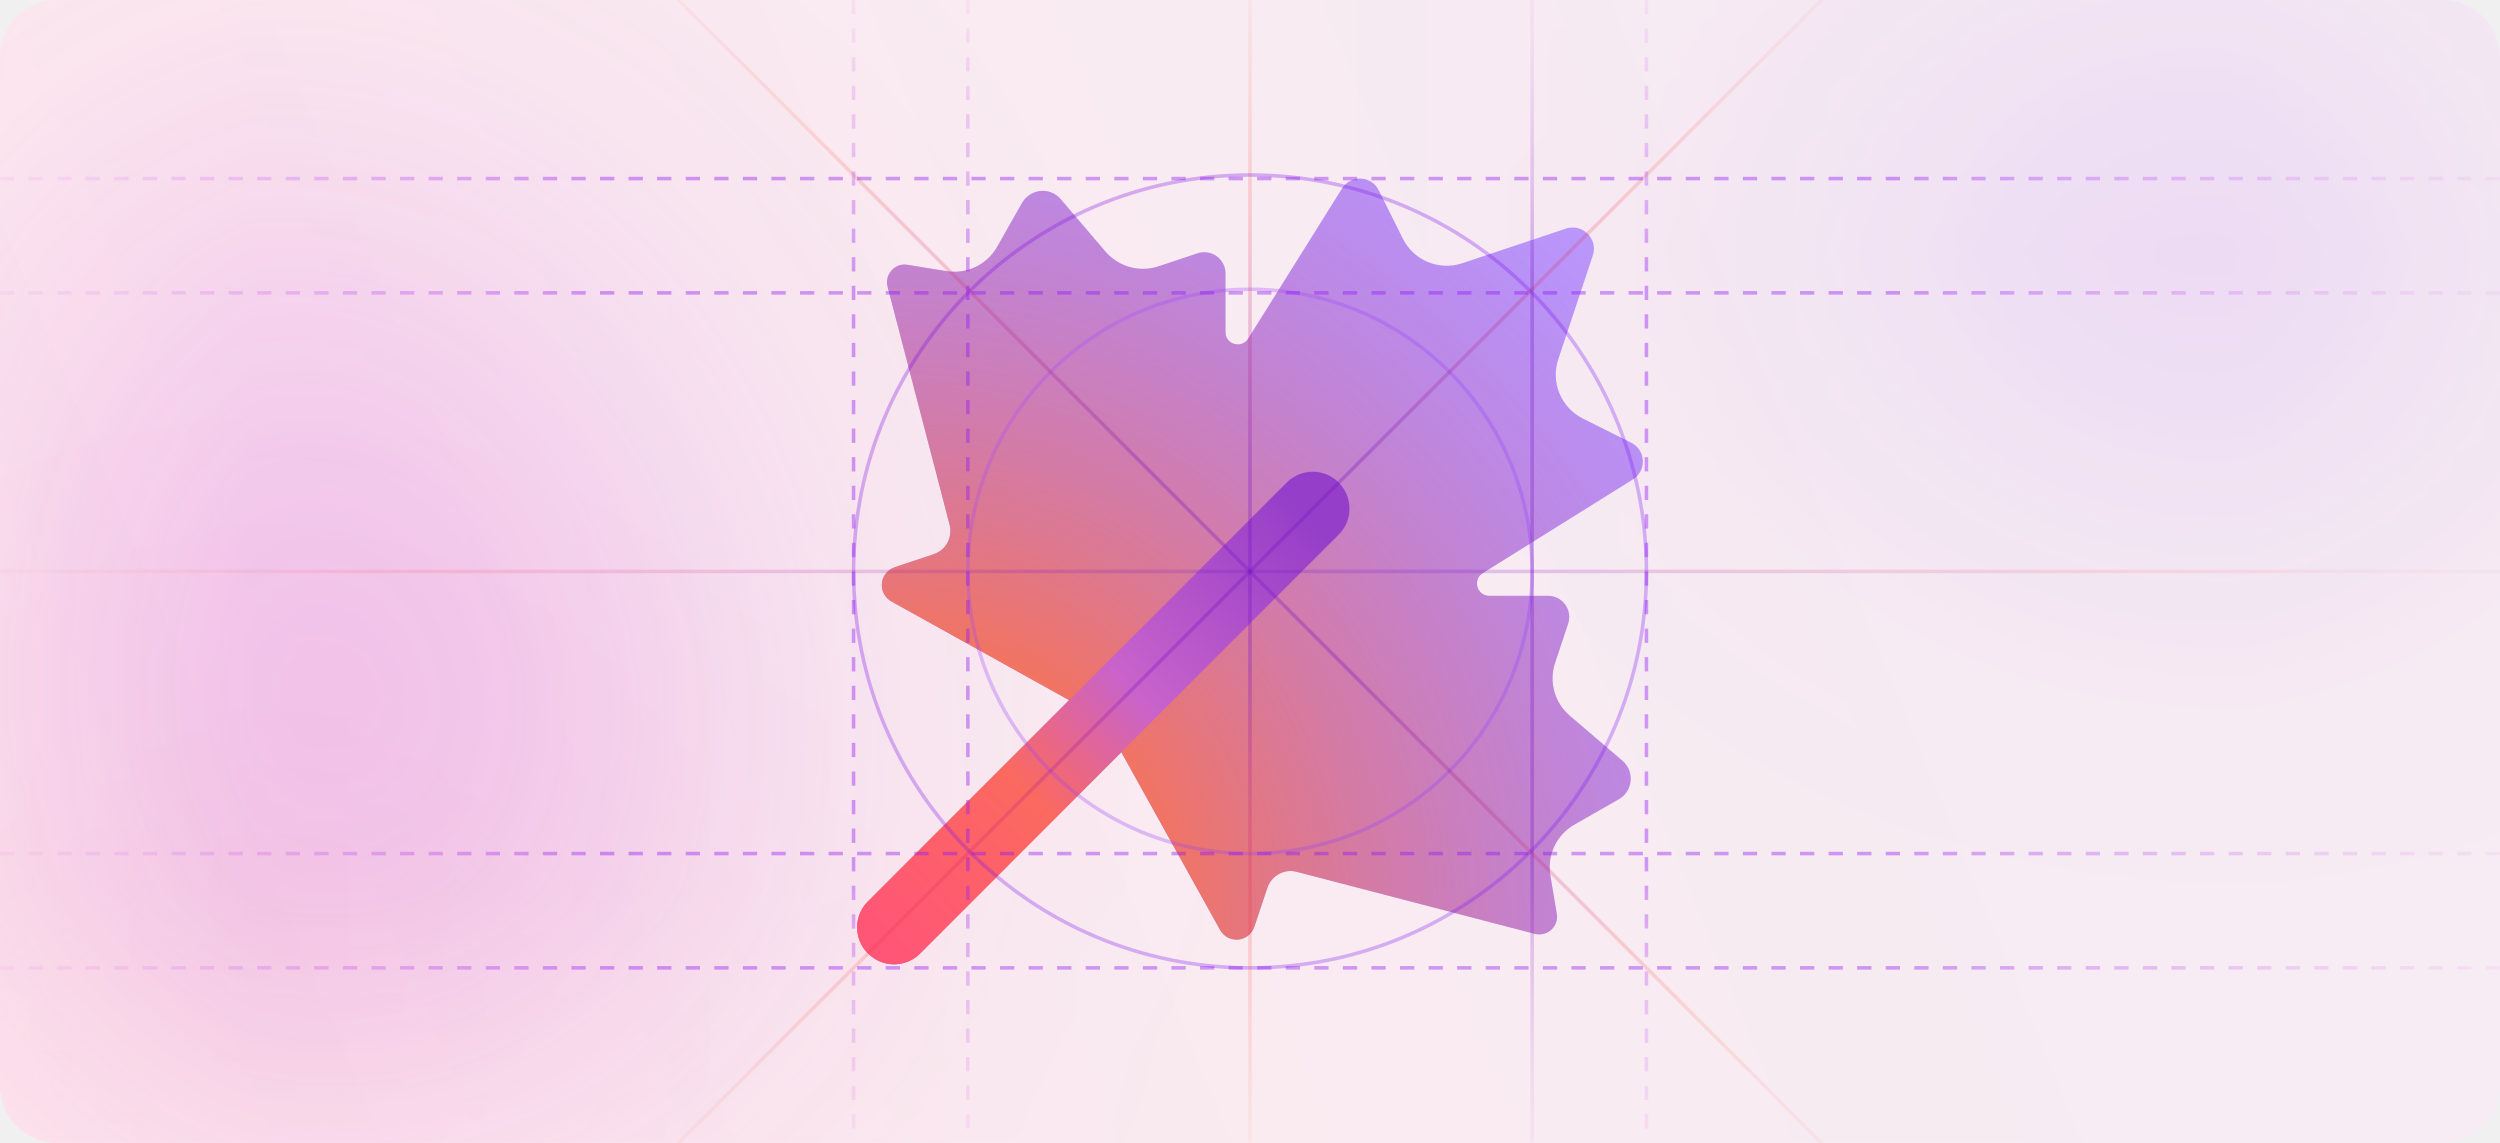
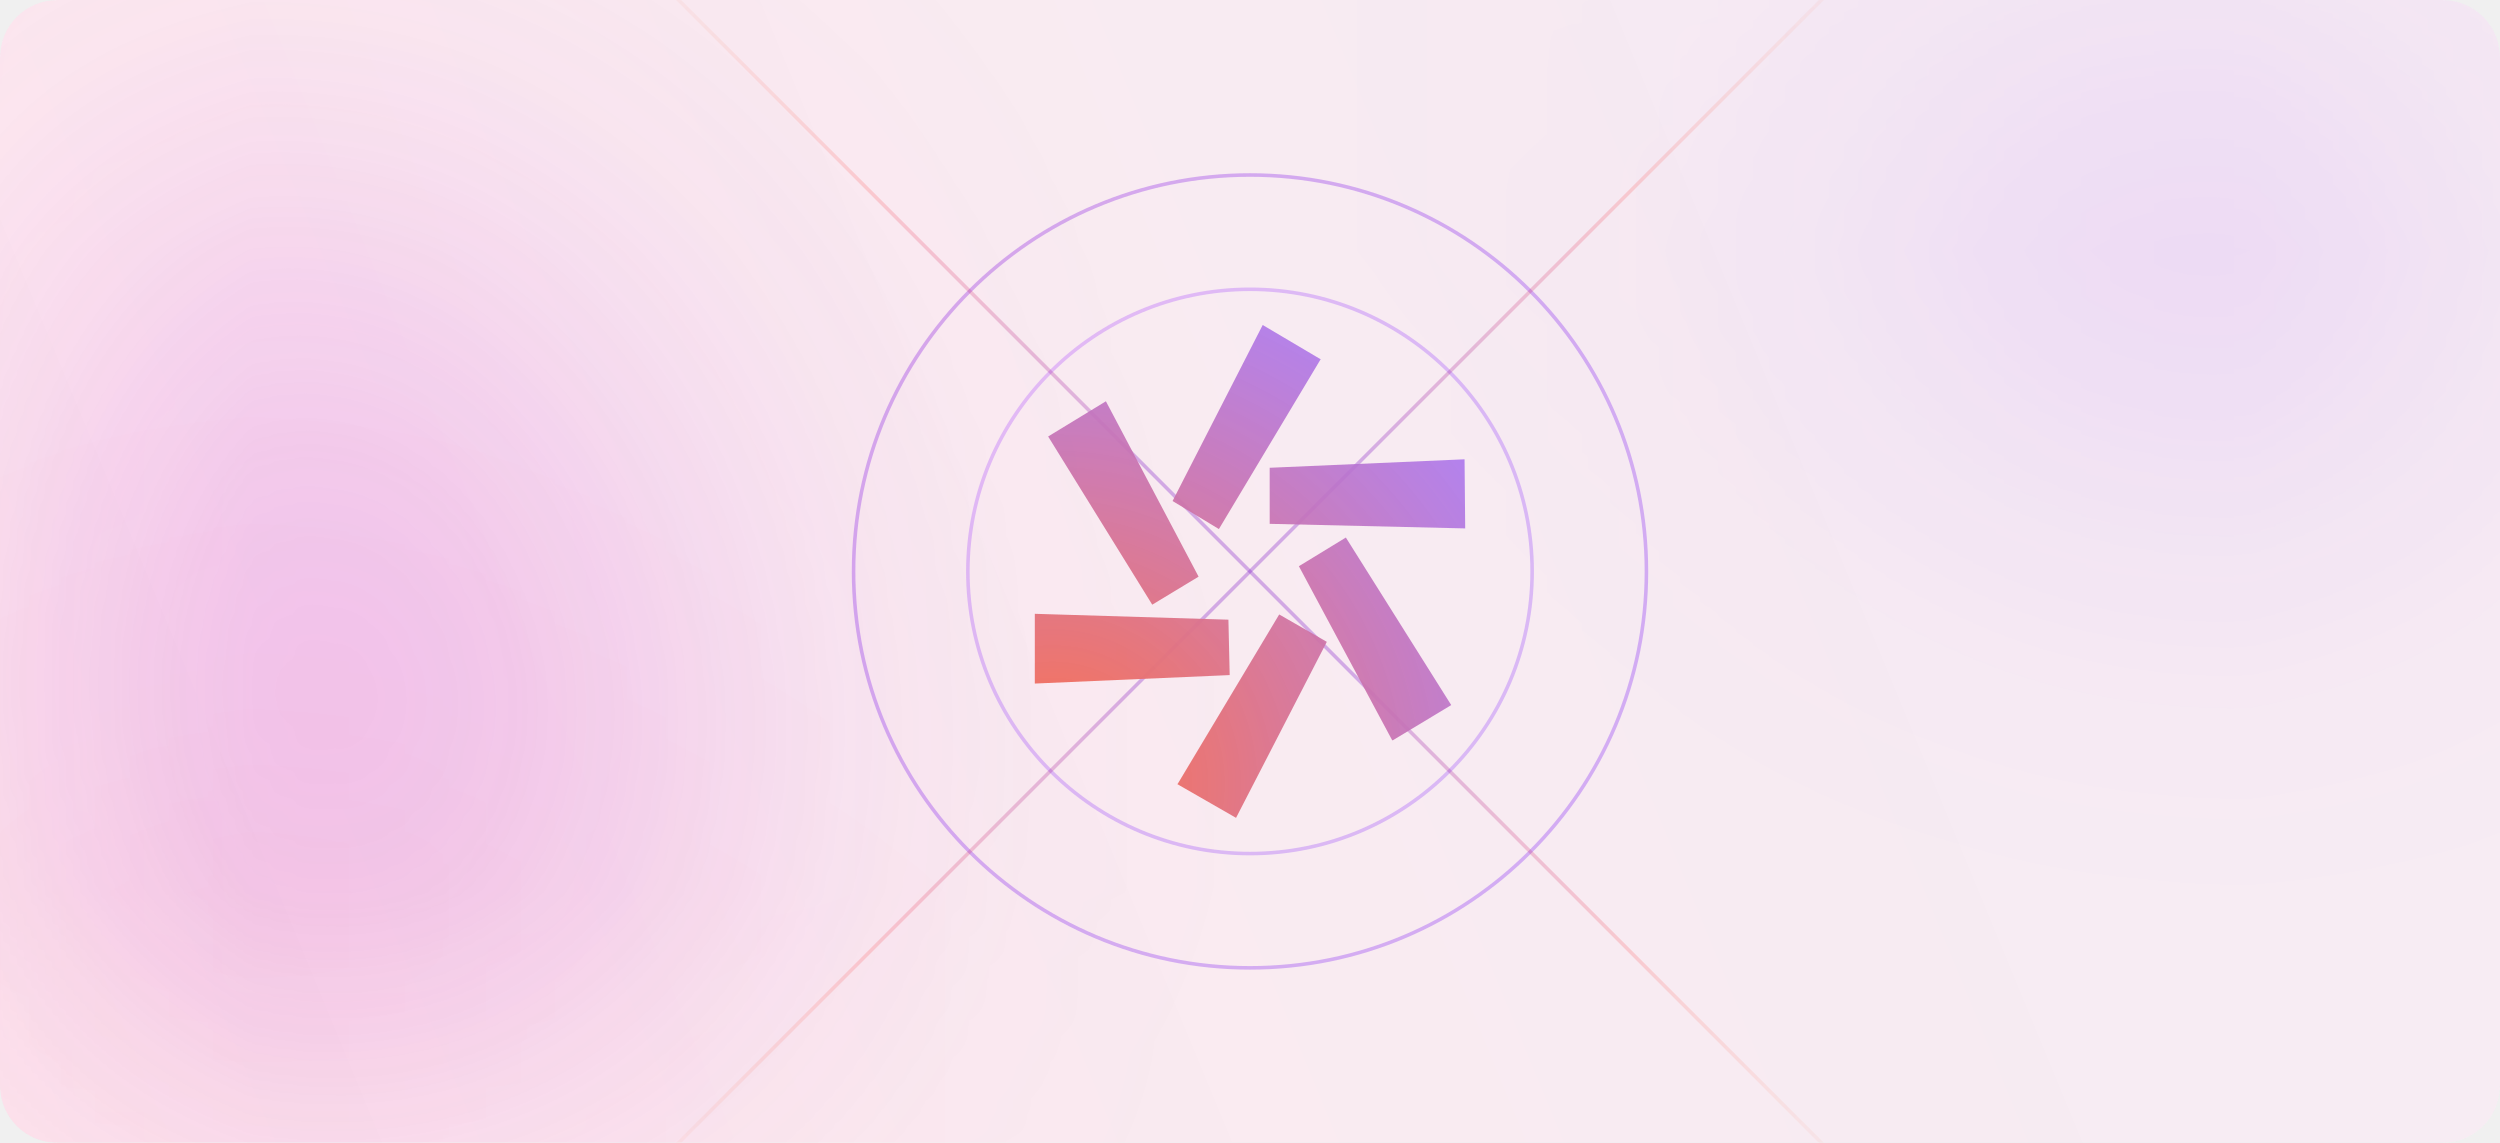
<svg xmlns="http://www.w3.org/2000/svg" width="700" height="320" viewBox="0 0 700 320" fill="none">
-   <g clip-path="url(#clip0_39_1494)">
-     <rect width="700" height="320" rx="16" fill="white" />
-     <rect width="700" height="320" rx="16" fill="url(#paint0_linear_39_1494)" />
-     <g opacity="0.8" filter="url(#filter0_f_39_1494)">
-       <circle cx="660" cy="-60" r="160" fill="#7000FF" fill-opacity="0.31" />
+   <g clip-path="url(#clip0_628_1901)">
+     <mask id="mask0_628_1901" style="mask-type:luminance" maskUnits="userSpaceOnUse" x="0" y="0" width="700" height="320">
+       <path d="M684 0H16C7.163 0 0 7.163 0 16V304C0 312.837 7.163 320 16 320H684C692.837 320 700 312.837 700 304V16C700 7.163 692.837 0 684 0Z" fill="white" />
+     </mask>
+     <g mask="url(#mask0_628_1901)">
+       <path d="M684 0H16C7.163 0 0 7.163 0 16V304C0 312.837 7.163 320 16 320H684C692.837 320 700 312.837 700 304V16C700 7.163 692.837 0 684 0Z" fill="white" />
+       <path d="M684 0H16C7.163 0 0 7.163 0 16V304C0 312.837 7.163 320 16 320H684C692.837 320 700 312.837 700 304V16C700 7.163 692.837 0 684 0Z" fill="url(#paint0_linear_628_1901)" />
+       <g opacity="0.8" filter="url(#filter0_f_628_1901)">
+         <path d="M660 100C748.366 100 820 28.366 820 -60C820 -148.366 748.366 -220 660 -220C571.634 -220 500 -148.366 500 -60C500 28.366 571.634 100 660 100Z" fill="#7000FF" fill-opacity="0.31" />
+       </g>
+       <g opacity="0.8" filter="url(#filter1_f_628_1901)">
+         <path d="M20 373C108.366 373 180 301.366 180 213C180 124.634 108.366 53 20 53C-68.366 53 -140 124.634 -140 213C-140 301.366 -68.366 373 20 373Z" fill="#C01BDB" fill-opacity="0.33" />
+       </g>
+       <g opacity="0.8" filter="url(#filter2_f_628_1901)">
+ </g>
+       <g opacity="0.8" filter="url(#filter3_f_628_1901)">
+         <path d="M20 573C108.366 573 180 501.366 180 413C180 324.634 108.366 253 20 253C-68.366 253 -140 324.634 -140 413C-140 501.366 -68.366 573 20 573Z" fill="#FF0000" fill-opacity="0.22" />
+       </g>
+       <path opacity="0.3" d="M350 271C411.304 271 461 221.304 461 160C461 98.696 411.304 49 350 49C288.696 49 239 98.696 239 160C239 221.304 288.696 271 350 271Z" stroke="url(#paint1_radial_628_1901)" />
+       <path opacity="0.3" d="M350 239C393.63 239 429 203.63 429 160C429 116.37 393.63 81 350 81C306.37 81 271 116.37 271 160C271 203.63 306.37 239 350 239Z" stroke="url(#paint2_radial_628_1901)" />
+       <path opacity="0.3" d="M511 321L189 -1" stroke="url(#paint3_radial_628_1901)" />
+       <path opacity="0.3" d="M189 321L511 -1" stroke="url(#paint4_radial_628_1901)" />
+       <path opacity="0.2" d="M0 160H700" stroke="url(#paint5_radial_628_1901)" />
+       <path opacity="0.4" d="M271 0V320" stroke="url(#paint6_radial_628_1901)" stroke-dasharray="4 4" />
+       <path opacity="0.4" d="M461 0V320" stroke="url(#paint7_radial_628_1901)" stroke-dasharray="4 4" />
+       <path opacity="0.3" d="M350 0V320" stroke="url(#paint8_radial_628_1901)" />
+       <path opacity="0.3" d="M429 0V320" stroke="url(#paint9_radial_628_1901)" />
+       <path opacity="0.4" d="M239 0V320" stroke="url(#paint10_radial_628_1901)" stroke-dasharray="4 4" />
+       <path opacity="0.4" d="M0 50H700" stroke="url(#paint11_radial_628_1901)" stroke-dasharray="4 4" />
+       <path opacity="0.4" d="M0 82H700" stroke="url(#paint12_radial_628_1901)" stroke-dasharray="4 4" />
+       <path opacity="0.4" d="M0 271H700" stroke="url(#paint13_radial_628_1901)" stroke-dasharray="4 4" />
+       <path opacity="0.4" d="M0 239H700" stroke="url(#paint14_radial_628_1901)" stroke-dasharray="4 4" />
    </g>
-     <g opacity="0.8" filter="url(#filter1_f_39_1494)">
-       <circle cx="20" cy="213" r="160" fill="#C01BDB" fill-opacity="0.33" />
-     </g>
-     <g opacity="0.8" filter="url(#filter2_f_39_1494)">
-       <circle cx="660" cy="480" r="160" fill="#B010B4" fill-opacity="0.52" />
-     </g>
-     <g opacity="0.8" filter="url(#filter3_f_39_1494)">
-       <circle cx="20" cy="413" r="160" fill="#FF0000" fill-opacity="0.22" />
-     </g>
-     <path d="M386.015 53.222L392.803 66.842C395.854 72.943 402.943 75.865 409.43 73.716L438.474 64.006C439.076 63.792 439.72 63.706 440.365 63.706C443.63 63.706 446.294 66.37 446.294 69.635C446.294 70.279 446.208 70.924 445.993 71.525L436.326 100.569C434.135 107.057 437.1 114.146 443.201 117.197L456.777 123.985C458.754 124.973 460 126.992 460 129.227C460 131.246 458.969 133.136 457.25 134.211L415.188 160.462C412.223 162.309 413.555 166.821 416.992 166.821H433.448C436.713 166.821 439.377 169.484 439.377 172.75C439.377 173.394 439.291 174.039 439.076 174.64L435.424 185.596C433.662 190.881 435.252 196.724 439.506 200.376L454.285 213.008C455.746 214.253 456.606 216.101 456.606 218.034C456.606 220.44 455.317 222.632 453.254 223.792L440.838 230.881C435.854 233.716 433.147 239.388 434.092 245.059L435.897 255.843C435.94 256.101 435.983 256.402 435.983 256.66C435.983 259.925 432.889 262.288 429.71 261.472L363.115 244.114C359.635 243.169 356.025 245.145 354.865 248.582L351.213 259.495C350.483 261.643 348.507 263.104 346.23 263.104C344.296 263.104 342.578 262.073 341.632 260.397L313.964 210.603L257.637 266.971C253.598 271.01 247.068 271.01 243.072 266.971H243.029C238.99 262.932 238.99 256.402 243.029 252.406L299.357 196.057L249.602 168.41C247.927 167.465 246.896 165.704 246.896 163.813C246.896 161.536 248.356 159.56 250.505 158.829L261.418 155.177C264.855 154.06 266.788 150.451 265.886 146.928L248.528 80.333C247.669 77.154 250.075 74.06 253.34 74.06C253.598 74.06 253.899 74.103 254.157 74.146L264.941 75.908C270.612 76.853 276.283 74.189 279.162 69.162L286.208 56.745C287.411 54.726 289.602 53.437 291.965 53.437C293.899 53.437 295.746 54.297 296.992 55.757L309.581 70.494C313.233 74.705 319.076 76.337 324.361 74.576L335.317 70.924C335.961 70.709 336.563 70.623 337.207 70.623C340.472 70.623 343.136 73.287 343.136 76.552V93.007C343.136 96.445 347.647 97.734 349.495 94.812L375.789 52.75C376.863 51.031 378.754 50 380.773 50C383.007 50 385.027 51.246 386.015 53.222Z" fill="white" />
-     <path d="M386.015 53.222L392.803 66.842C395.854 72.943 402.943 75.865 409.43 73.716L438.474 64.006C439.076 63.792 439.72 63.706 440.365 63.706C443.63 63.706 446.294 66.37 446.294 69.635C446.294 70.279 446.208 70.924 445.993 71.525L436.326 100.569C434.135 107.057 437.1 114.146 443.201 117.197L456.777 123.985C458.754 124.973 460 126.992 460 129.227C460 131.246 458.969 133.136 457.25 134.211L415.188 160.462C412.223 162.309 413.555 166.821 416.992 166.821H433.448C436.713 166.821 439.377 169.484 439.377 172.75C439.377 173.394 439.291 174.039 439.076 174.64L435.424 185.596C433.662 190.881 435.252 196.724 439.506 200.376L454.285 213.008C455.746 214.253 456.606 216.101 456.606 218.034C456.606 220.44 455.317 222.632 453.254 223.792L440.838 230.881C435.854 233.716 433.147 239.388 434.092 245.059L435.897 255.843C435.94 256.101 435.983 256.402 435.983 256.66C435.983 259.925 432.889 262.288 429.71 261.472L363.115 244.114C359.635 243.169 356.025 245.145 354.865 248.582L351.213 259.495C350.483 261.643 348.507 263.104 346.23 263.104C344.296 263.104 342.578 262.073 341.632 260.397L313.964 210.603L257.637 266.971C253.598 271.01 247.068 271.01 243.072 266.971H243.029C238.99 262.932 238.99 256.402 243.029 252.406L299.357 196.057L249.602 168.41C247.927 167.465 246.896 165.704 246.896 163.813C246.896 161.536 248.356 159.56 250.505 158.829L261.418 155.177C264.855 154.06 266.788 150.451 265.886 146.928L248.528 80.333C247.669 77.154 250.075 74.06 253.34 74.06C253.598 74.06 253.899 74.103 254.157 74.146L264.941 75.908C270.612 76.853 276.283 74.189 279.162 69.162L286.208 56.745C287.411 54.726 289.602 53.437 291.965 53.437C293.899 53.437 295.746 54.297 296.992 55.757L309.581 70.494C313.233 74.705 319.076 76.337 324.361 74.576L335.317 70.924C335.961 70.709 336.563 70.623 337.207 70.623C340.472 70.623 343.136 73.287 343.136 76.552V93.007C343.136 96.445 347.647 97.734 349.495 94.812L375.789 52.75C376.863 51.031 378.754 50 380.773 50C383.007 50 385.027 51.246 386.015 53.222Z" fill="url(#paint1_radial_39_1494)" />
-     <path d="M386.015 53.222L392.803 66.842C395.854 72.943 402.943 75.865 409.43 73.716L438.474 64.006C439.076 63.792 439.72 63.706 440.365 63.706C443.63 63.706 446.294 66.37 446.294 69.635C446.294 70.279 446.208 70.924 445.993 71.525L436.326 100.569C434.135 107.057 437.1 114.146 443.201 117.197L456.777 123.985C458.754 124.973 460 126.992 460 129.227C460 131.246 458.969 133.136 457.25 134.211L415.188 160.462C412.223 162.309 413.555 166.821 416.992 166.821H433.448C436.713 166.821 439.377 169.484 439.377 172.75C439.377 173.394 439.291 174.039 439.076 174.64L435.424 185.596C433.662 190.881 435.252 196.724 439.506 200.376L454.285 213.008C455.746 214.253 456.606 216.101 456.606 218.034C456.606 220.44 455.317 222.632 453.254 223.792L440.838 230.881C435.854 233.716 433.147 239.388 434.092 245.059L435.897 255.843C435.94 256.101 435.983 256.402 435.983 256.66C435.983 259.925 432.889 262.288 429.71 261.472L363.115 244.114C359.635 243.169 356.025 245.145 354.865 248.582L351.213 259.495C350.483 261.643 348.507 263.104 346.23 263.104C344.296 263.104 342.578 262.073 341.632 260.397L313.964 210.603L257.637 266.971C253.598 271.01 247.068 271.01 243.072 266.971H243.029C238.99 262.932 238.99 256.402 243.029 252.406L299.357 196.057L249.602 168.41C247.927 167.465 246.896 165.704 246.896 163.813C246.896 161.536 248.356 159.56 250.505 158.829L261.418 155.177C264.855 154.06 266.788 150.451 265.886 146.928L248.528 80.333C247.669 77.154 250.075 74.06 253.34 74.06C253.598 74.06 253.899 74.103 254.157 74.146L264.941 75.908C270.612 76.853 276.283 74.189 279.162 69.162L286.208 56.745C287.411 54.726 289.602 53.437 291.965 53.437C293.899 53.437 295.746 54.297 296.992 55.757L309.581 70.494C313.233 74.705 319.076 76.337 324.361 74.576L335.317 70.924C335.961 70.709 336.563 70.623 337.207 70.623C340.472 70.623 343.136 73.287 343.136 76.552V93.007C343.136 96.445 347.647 97.734 349.495 94.812L375.789 52.75C376.863 51.031 378.754 50 380.773 50C383.007 50 385.027 51.246 386.015 53.222Z" fill="url(#paint2_radial_39_1494)" />
-     <path d="M243.029 266.971C238.99 262.932 238.99 256.402 243.029 252.406L360.279 135.113C364.318 131.074 370.849 131.074 374.844 135.113C378.84 139.151 378.883 145.682 374.844 149.678L257.637 266.971C253.598 271.01 247.068 271.01 243.072 266.971H243.029Z" fill="url(#paint3_linear_39_1494)" />
-     <circle opacity="0.3" cx="350" cy="160" r="111" stroke="url(#paint4_radial_39_1494)" />
-     <circle opacity="0.3" cx="350" cy="160" r="79" stroke="url(#paint5_radial_39_1494)" />
-     <path opacity="0.3" d="M511 321L189 -1" stroke="url(#paint6_radial_39_1494)" />
-     <path opacity="0.3" d="M189 321L511 -1" stroke="url(#paint7_radial_39_1494)" />
-     <path opacity="0.2" d="M0 160H700" stroke="url(#paint8_radial_39_1494)" />
-     <path opacity="0.4" d="M271 0L271 320" stroke="url(#paint9_radial_39_1494)" stroke-dasharray="4 4" />
-     <path opacity="0.4" d="M461 0L461 320" stroke="url(#paint10_radial_39_1494)" stroke-dasharray="4 4" />
-     <path opacity="0.3" d="M350 0L350 320" stroke="url(#paint11_radial_39_1494)" />
-     <path opacity="0.3" d="M429 0L429 320" stroke="url(#paint12_radial_39_1494)" />
-     <path opacity="0.4" d="M239 0L239 320" stroke="url(#paint13_radial_39_1494)" stroke-dasharray="4 4" />
-     <path opacity="0.4" d="M0 50H700" stroke="url(#paint14_radial_39_1494)" stroke-dasharray="4 4" />
-     <path opacity="0.4" d="M0 82H700" stroke="url(#paint15_radial_39_1494)" stroke-dasharray="4 4" />
-     <path opacity="0.4" d="M0 271H700" stroke="url(#paint16_radial_39_1494)" stroke-dasharray="4 4" />
-     <path opacity="0.4" d="M0 239H700" stroke="url(#paint17_radial_39_1494)" stroke-dasharray="4 4" />
+     <path d="M389.992 207.278L406.344 197.421L376.839 150.508L363.686 158.54L389.814 207.278H389.992ZM329.56 219.508L346.09 229L371.507 179.714L358.176 172.048L329.738 219.508H329.56ZM289.746 172.048V191.397L344.313 189.024L343.957 173.508L289.746 171.865V172.048ZM410.255 147.952L410.077 128.603L355.51 130.976V146.675L410.077 147.952H410.255ZM309.653 112.357L293.479 122.214L322.628 169.31L335.603 161.46L309.653 112.357V112.357ZM369.907 100.675L353.555 91L328.316 140.286L341.291 148.135L369.73 100.675H369.907Z" fill="url(#paint15_radial_628_1901)" />
  </g>
  <defs>
-     <filter id="filter0_f_39_1494" x="260" y="-460" width="800" height="800" filterUnits="userSpaceOnUse" color-interpolation-filters="sRGB">
+     <filter id="filter0_f_628_1901" x="260" y="-460" width="800" height="800" filterUnits="userSpaceOnUse" color-interpolation-filters="sRGB">
      <feFlood flood-opacity="0" result="BackgroundImageFix" />
      <feBlend mode="normal" in="SourceGraphic" in2="BackgroundImageFix" result="shape" />
-       <feGaussianBlur stdDeviation="120" result="effect1_foregroundBlur_39_1494" />
+       <feGaussianBlur stdDeviation="120" result="effect1_foregroundBlur_628_1901" />
    </filter>
-     <filter id="filter1_f_39_1494" x="-380" y="-187" width="800" height="800" filterUnits="userSpaceOnUse" color-interpolation-filters="sRGB">
+     <filter id="filter1_f_628_1901" x="-380" y="-187" width="800" height="800" filterUnits="userSpaceOnUse" color-interpolation-filters="sRGB">
      <feFlood flood-opacity="0" result="BackgroundImageFix" />
      <feBlend mode="normal" in="SourceGraphic" in2="BackgroundImageFix" result="shape" />
-       <feGaussianBlur stdDeviation="120" result="effect1_foregroundBlur_39_1494" />
+       <feGaussianBlur stdDeviation="120" result="effect1_foregroundBlur_628_1901" />
    </filter>
-     <filter id="filter2_f_39_1494" x="260" y="80" width="800" height="800" filterUnits="userSpaceOnUse" color-interpolation-filters="sRGB">
+     <filter id="filter2_f_628_1901" x="260" y="80" width="800" height="800" filterUnits="userSpaceOnUse" color-interpolation-filters="sRGB">
      <feFlood flood-opacity="0" result="BackgroundImageFix" />
      <feBlend mode="normal" in="SourceGraphic" in2="BackgroundImageFix" result="shape" />
-       <feGaussianBlur stdDeviation="120" result="effect1_foregroundBlur_39_1494" />
+       <feGaussianBlur stdDeviation="120" result="effect1_foregroundBlur_628_1901" />
    </filter>
-     <filter id="filter3_f_39_1494" x="-380" y="13" width="800" height="800" filterUnits="userSpaceOnUse" color-interpolation-filters="sRGB">
+     <filter id="filter3_f_628_1901" x="-380" y="13" width="800" height="800" filterUnits="userSpaceOnUse" color-interpolation-filters="sRGB">
      <feFlood flood-opacity="0" result="BackgroundImageFix" />
      <feBlend mode="normal" in="SourceGraphic" in2="BackgroundImageFix" result="shape" />
-       <feGaussianBlur stdDeviation="120" result="effect1_foregroundBlur_39_1494" />
+       <feGaussianBlur stdDeviation="120" result="effect1_foregroundBlur_628_1901" />
    </filter>
-     <linearGradient id="paint0_linear_39_1494" x1="1.04308e-05" y1="320" x2="710.784" y2="26.079" gradientUnits="userSpaceOnUse">
+     <linearGradient id="paint0_linear_628_1901" x1="1.27814e-05" y1="320" x2="710.784" y2="26.079" gradientUnits="userSpaceOnUse">
      <stop stop-color="#F3003A" stop-opacity="0.09" />
      <stop offset="0.729" stop-color="#951168" stop-opacity="0.08" />
    </linearGradient>
-     <radialGradient id="paint1_radial_39_1494" cx="0" cy="0" r="1" gradientUnits="userSpaceOnUse" gradientTransform="translate(240 270) rotate(-47.3279) scale(870.459 870.459)">
-       <stop stop-color="#AA82FF" />
-       <stop offset="1" stop-color="#7E42FF" stop-opacity="0" />
-     </radialGradient>
-     <radialGradient id="paint2_radial_39_1494" cx="0" cy="0" r="1" gradientUnits="userSpaceOnUse" gradientTransform="translate(250 255) rotate(-41.7108) scale(308.099 308.099)">
-       <stop offset="0.185" stop-color="#FF7246" />
-       <stop offset="1" stop-color="#A073FF" stop-opacity="0" />
-     </radialGradient>
-     <linearGradient id="paint3_linear_39_1494" x1="384" y1="144" x2="252" y2="270" gradientUnits="userSpaceOnUse">
-       <stop offset="0.072" stop-color="#953EC9" />
-       <stop offset="0.45" stop-color="#C963CB" />
-       <stop offset="0.676" stop-color="#FB695F" />
-       <stop offset="1" stop-color="#FF5577" />
-     </linearGradient>
-     <radialGradient id="paint4_radial_39_1494" cx="0" cy="0" r="1" gradientUnits="userSpaceOnUse" gradientTransform="translate(263 76) rotate(47.663) scale(243.508)">
+     <radialGradient id="paint1_radial_628_1901" cx="0" cy="0" r="1" gradientUnits="userSpaceOnUse" gradientTransform="translate(263 76) rotate(47.663) scale(243.508)">
      <stop stop-color="#7F06DD" />
      <stop offset="1" stop-color="#7B1AF6" />
    </radialGradient>
-     <radialGradient id="paint5_radial_39_1494" cx="0" cy="0" r="1" gradientUnits="userSpaceOnUse" gradientTransform="translate(288.081 100.216) rotate(34.7708) scale(139.899)">
+     <radialGradient id="paint2_radial_628_1901" cx="0" cy="0" r="1" gradientUnits="userSpaceOnUse" gradientTransform="translate(288.081 100.216) rotate(34.7708) scale(139.899)">
      <stop stop-color="#AE46FF" />
      <stop offset="1" stop-color="#9240FB" />
    </radialGradient>
-     <radialGradient id="paint6_radial_39_1494" cx="0" cy="0" r="1" gradientUnits="userSpaceOnUse" gradientTransform="translate(350 160) rotate(-135) scale(258.996 182)">
+     <radialGradient id="paint3_radial_628_1901" cx="0" cy="0" r="1" gradientUnits="userSpaceOnUse" gradientTransform="translate(350 160) rotate(-135) scale(258.996 182)">
      <stop offset="0.156" stop-color="#750EC7" />
      <stop offset="0.583" stop-color="#FA2B2B" stop-opacity="0.57" />
      <stop offset="1" stop-color="#FA762B" stop-opacity="0" />
    </radialGradient>
-     <radialGradient id="paint7_radial_39_1494" cx="0" cy="0" r="1" gradientUnits="userSpaceOnUse" gradientTransform="translate(350 160) rotate(-45) scale(258.996 182)">
+     <radialGradient id="paint4_radial_628_1901" cx="0" cy="0" r="1" gradientUnits="userSpaceOnUse" gradientTransform="translate(350 160) rotate(-45) scale(258.996 182)">
      <stop offset="0.156" stop-color="#750EC7" />
      <stop offset="0.583" stop-color="#FA2B2B" stop-opacity="0.57" />
      <stop offset="1" stop-color="#FA762B" stop-opacity="0" />
    </radialGradient>
-     <radialGradient id="paint8_radial_39_1494" cx="0" cy="0" r="1" gradientUnits="userSpaceOnUse" gradientTransform="translate(350 160) scale(398.125 182)">
+     <radialGradient id="paint5_radial_628_1901" cx="0" cy="0" r="1" gradientUnits="userSpaceOnUse" gradientTransform="translate(-nan -nan) rotate(-nan) scale(-nan -nan)">
      <stop offset="0.156" stop-color="#750EC7" />
      <stop offset="0.583" stop-color="#FA2B2B" stop-opacity="0.57" />
      <stop offset="1" stop-color="#FA762B" stop-opacity="0" />
    </radialGradient>
-     <radialGradient id="paint9_radial_39_1494" cx="0" cy="0" r="1" gradientUnits="userSpaceOnUse" gradientTransform="translate(271 160) rotate(90) scale(182 182)">
+     <radialGradient id="paint6_radial_628_1901" cx="0" cy="0" r="1" gradientUnits="userSpaceOnUse" gradientTransform="translate(-nan -nan) rotate(-nan) scale(-nan -nan)">
      <stop offset="0.453" stop-color="#9215F5" />
      <stop offset="1" stop-color="#F983E6" stop-opacity="0" />
    </radialGradient>
-     <radialGradient id="paint10_radial_39_1494" cx="0" cy="0" r="1" gradientUnits="userSpaceOnUse" gradientTransform="translate(461 160) rotate(90) scale(182 182)">
+     <radialGradient id="paint7_radial_628_1901" cx="0" cy="0" r="1" gradientUnits="userSpaceOnUse" gradientTransform="translate(-nan -nan) rotate(-nan) scale(-nan -nan)">
      <stop offset="0.453" stop-color="#9215F5" />
      <stop offset="1" stop-color="#F983E6" stop-opacity="0" />
    </radialGradient>
-     <radialGradient id="paint11_radial_39_1494" cx="0" cy="0" r="1" gradientUnits="userSpaceOnUse" gradientTransform="translate(350 160) rotate(90) scale(182 182)">
+     <radialGradient id="paint8_radial_628_1901" cx="0" cy="0" r="1" gradientUnits="userSpaceOnUse" gradientTransform="translate(-nan -nan) rotate(-nan) scale(-nan -nan)">
      <stop offset="0.156" stop-color="#750EC7" />
      <stop offset="0.583" stop-color="#FA2B2B" stop-opacity="0.57" />
      <stop offset="1" stop-color="#FA762B" stop-opacity="0" />
    </radialGradient>
-     <radialGradient id="paint12_radial_39_1494" cx="0" cy="0" r="1" gradientUnits="userSpaceOnUse" gradientTransform="translate(429 160) rotate(90) scale(182 182)">
+     <radialGradient id="paint9_radial_628_1901" cx="0" cy="0" r="1" gradientUnits="userSpaceOnUse" gradientTransform="translate(-nan -nan) rotate(-nan) scale(-nan -nan)">
      <stop offset="0.453" stop-color="#750EC7" />
      <stop offset="1" stop-color="#F983E6" stop-opacity="0" />
    </radialGradient>
-     <radialGradient id="paint13_radial_39_1494" cx="0" cy="0" r="1" gradientUnits="userSpaceOnUse" gradientTransform="translate(239 160) rotate(90) scale(182 182)">
+     <radialGradient id="paint10_radial_628_1901" cx="0" cy="0" r="1" gradientUnits="userSpaceOnUse" gradientTransform="translate(-nan -nan) rotate(-nan) scale(-nan -nan)">
      <stop offset="0.453" stop-color="#9215F5" />
      <stop offset="1" stop-color="#F983E6" stop-opacity="0" />
    </radialGradient>
-     <radialGradient id="paint14_radial_39_1494" cx="0" cy="0" r="1" gradientUnits="userSpaceOnUse" gradientTransform="translate(350 50) scale(398.125 182)">
+     <radialGradient id="paint11_radial_628_1901" cx="0" cy="0" r="1" gradientUnits="userSpaceOnUse" gradientTransform="translate(-nan -nan) rotate(-nan) scale(-nan -nan)">
      <stop offset="0.453" stop-color="#9215F5" />
      <stop offset="1" stop-color="#F983E6" stop-opacity="0" />
    </radialGradient>
-     <radialGradient id="paint15_radial_39_1494" cx="0" cy="0" r="1" gradientUnits="userSpaceOnUse" gradientTransform="translate(350 82) scale(398.125 182)">
+     <radialGradient id="paint12_radial_628_1901" cx="0" cy="0" r="1" gradientUnits="userSpaceOnUse" gradientTransform="translate(-nan -nan) rotate(-nan) scale(-nan -nan)">
      <stop offset="0.453" stop-color="#9215F5" />
      <stop offset="1" stop-color="#F983E6" stop-opacity="0" />
    </radialGradient>
-     <radialGradient id="paint16_radial_39_1494" cx="0" cy="0" r="1" gradientUnits="userSpaceOnUse" gradientTransform="translate(350 271) scale(398.125 182)">
+     <radialGradient id="paint13_radial_628_1901" cx="0" cy="0" r="1" gradientUnits="userSpaceOnUse" gradientTransform="translate(-nan -nan) rotate(-nan) scale(-nan -nan)">
      <stop offset="0.453" stop-color="#9215F5" />
      <stop offset="1" stop-color="#F983E6" stop-opacity="0" />
    </radialGradient>
-     <radialGradient id="paint17_radial_39_1494" cx="0" cy="0" r="1" gradientUnits="userSpaceOnUse" gradientTransform="translate(350 239) scale(398.125 182)">
+     <radialGradient id="paint14_radial_628_1901" cx="0" cy="0" r="1" gradientUnits="userSpaceOnUse" gradientTransform="translate(-nan -nan) rotate(-nan) scale(-nan -nan)">
      <stop offset="0.453" stop-color="#9215F5" />
      <stop offset="1" stop-color="#F983E6" stop-opacity="0" />
    </radialGradient>
-     <clipPath id="clip0_39_1494">
-       <rect width="700" height="320" rx="16" fill="white" />
+     <radialGradient id="paint15_radial_628_1901" cx="0" cy="0" r="1" gradientUnits="userSpaceOnUse" gradientTransform="translate(295.224 219.591) rotate(-44.9537) scale(162.187 163.228)">
+       <stop stop-color="#FF7246" />
+       <stop offset="1" stop-color="#A073FF" stop-opacity="0.86" />
+     </radialGradient>
+     <clipPath id="clip0_628_1901">
+       <rect width="700" height="320" fill="white" />
    </clipPath>
  </defs>
</svg>
